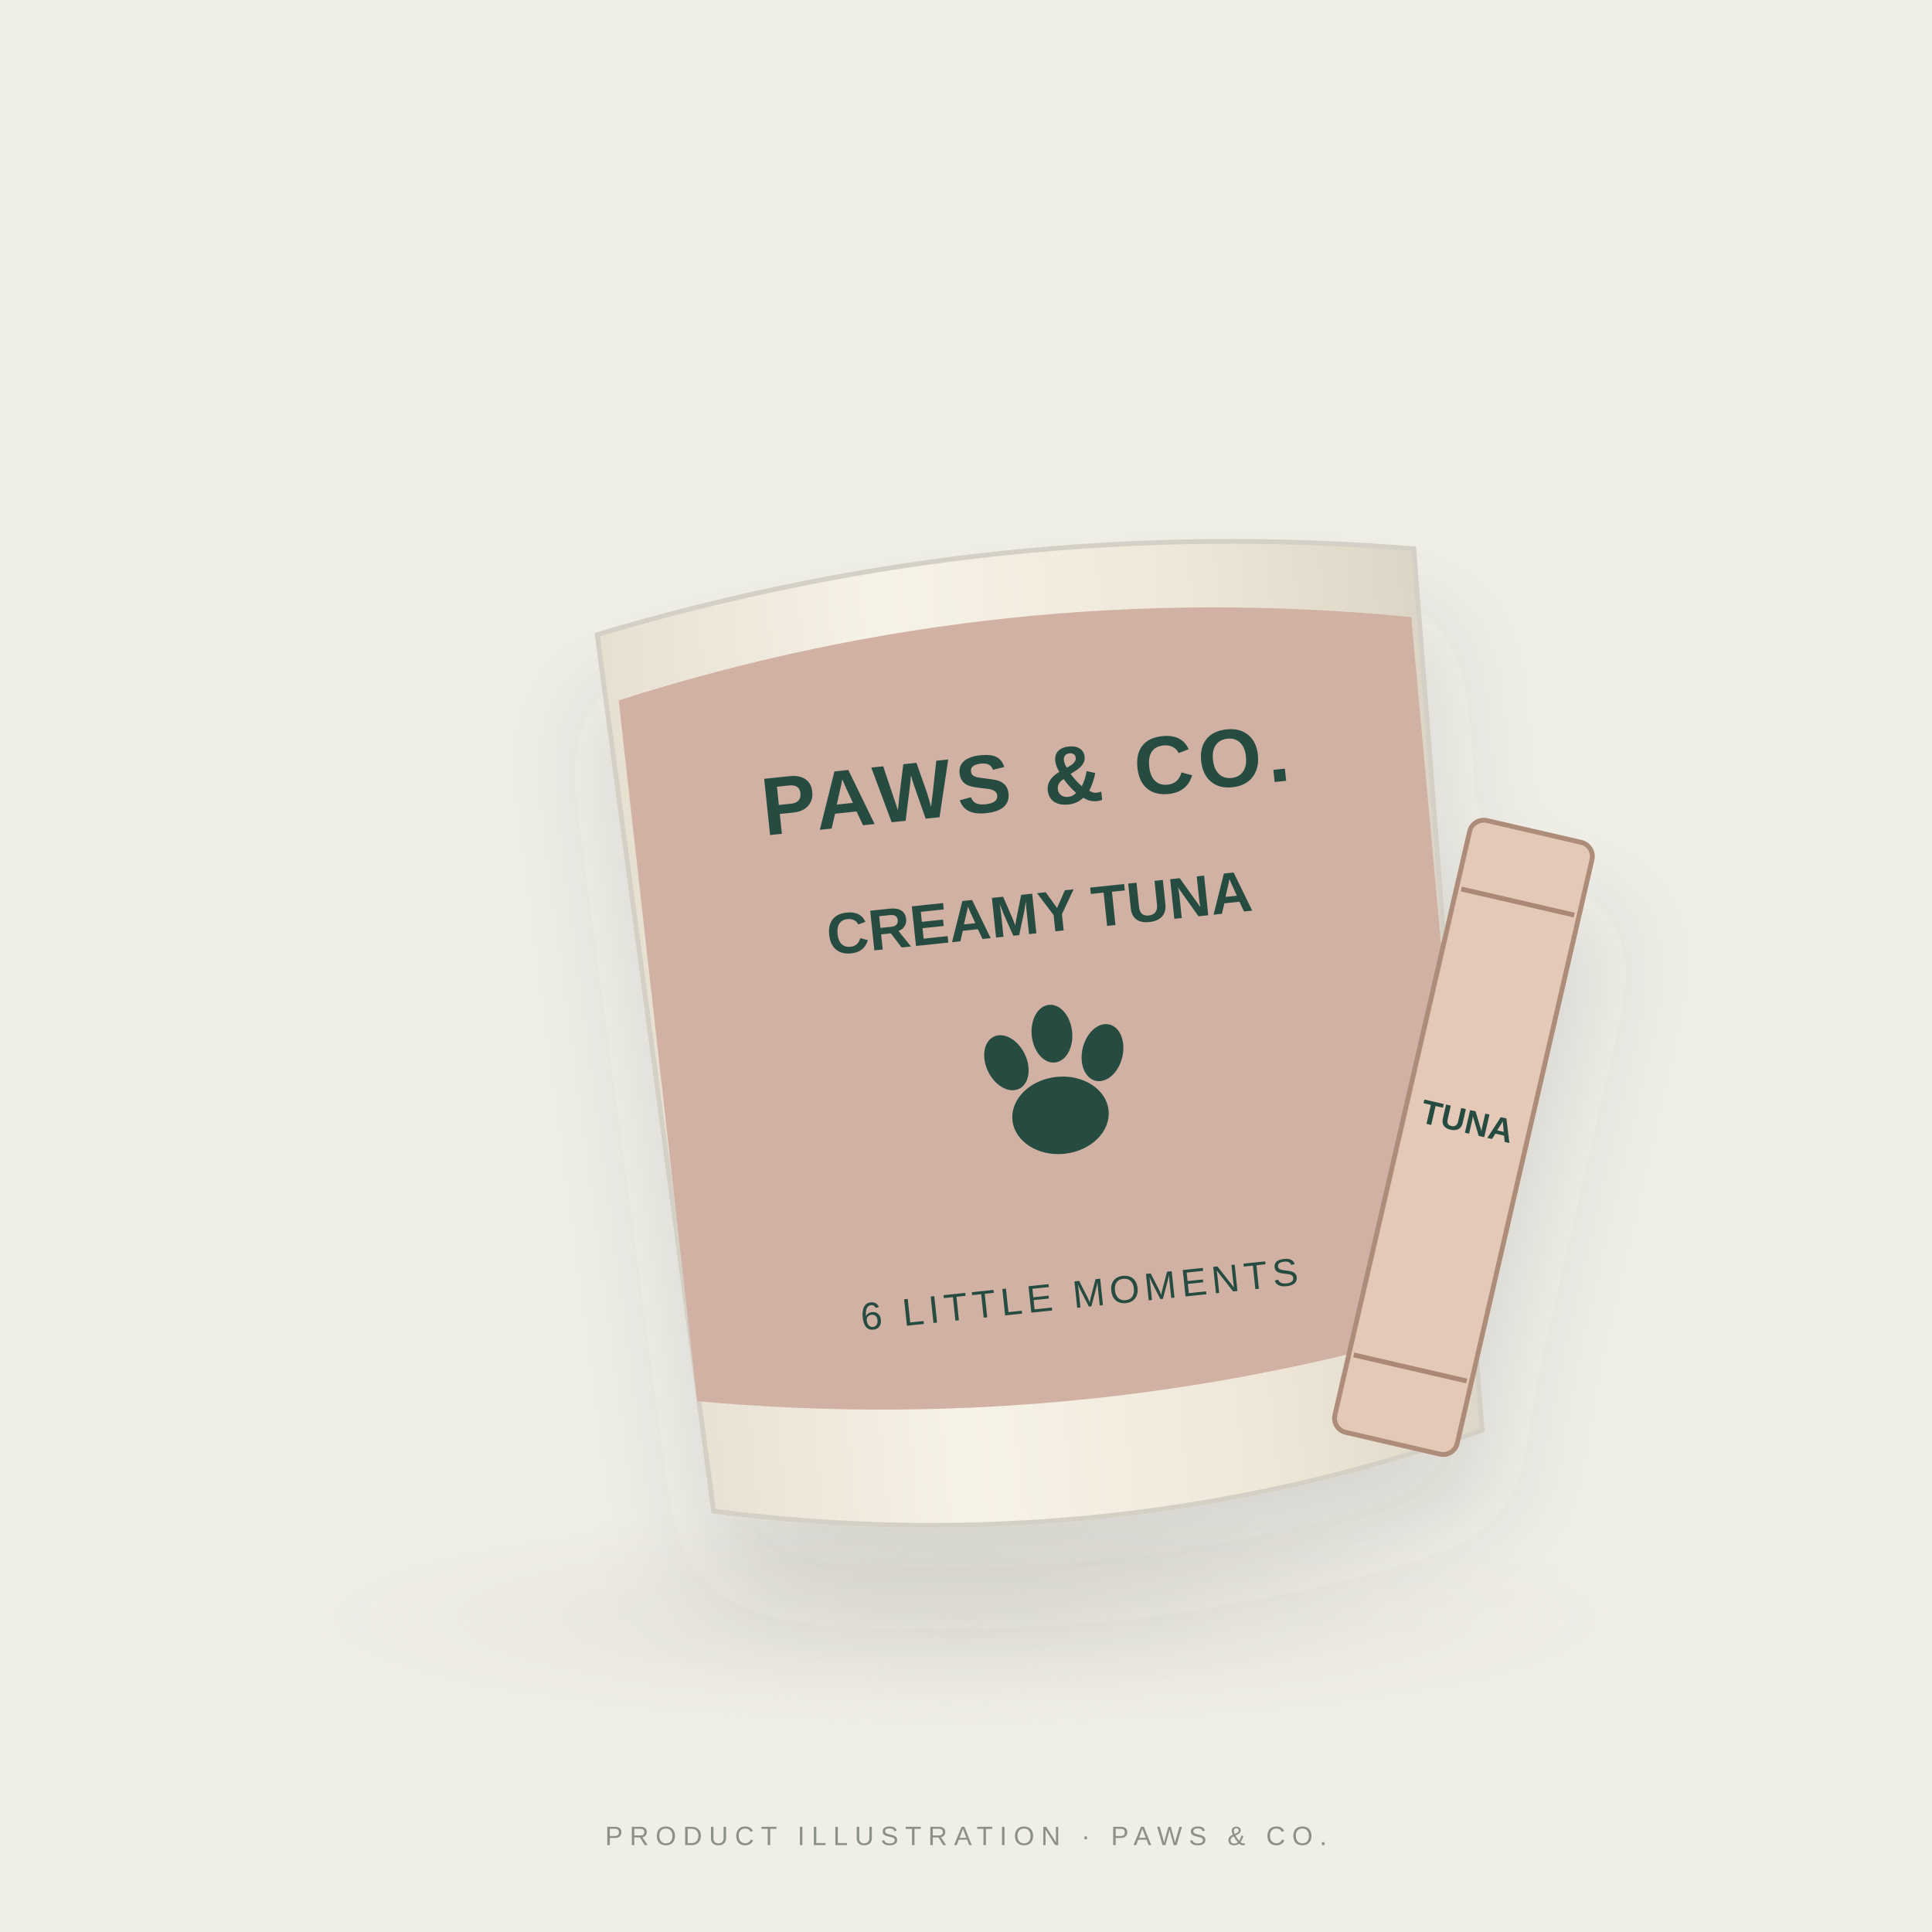
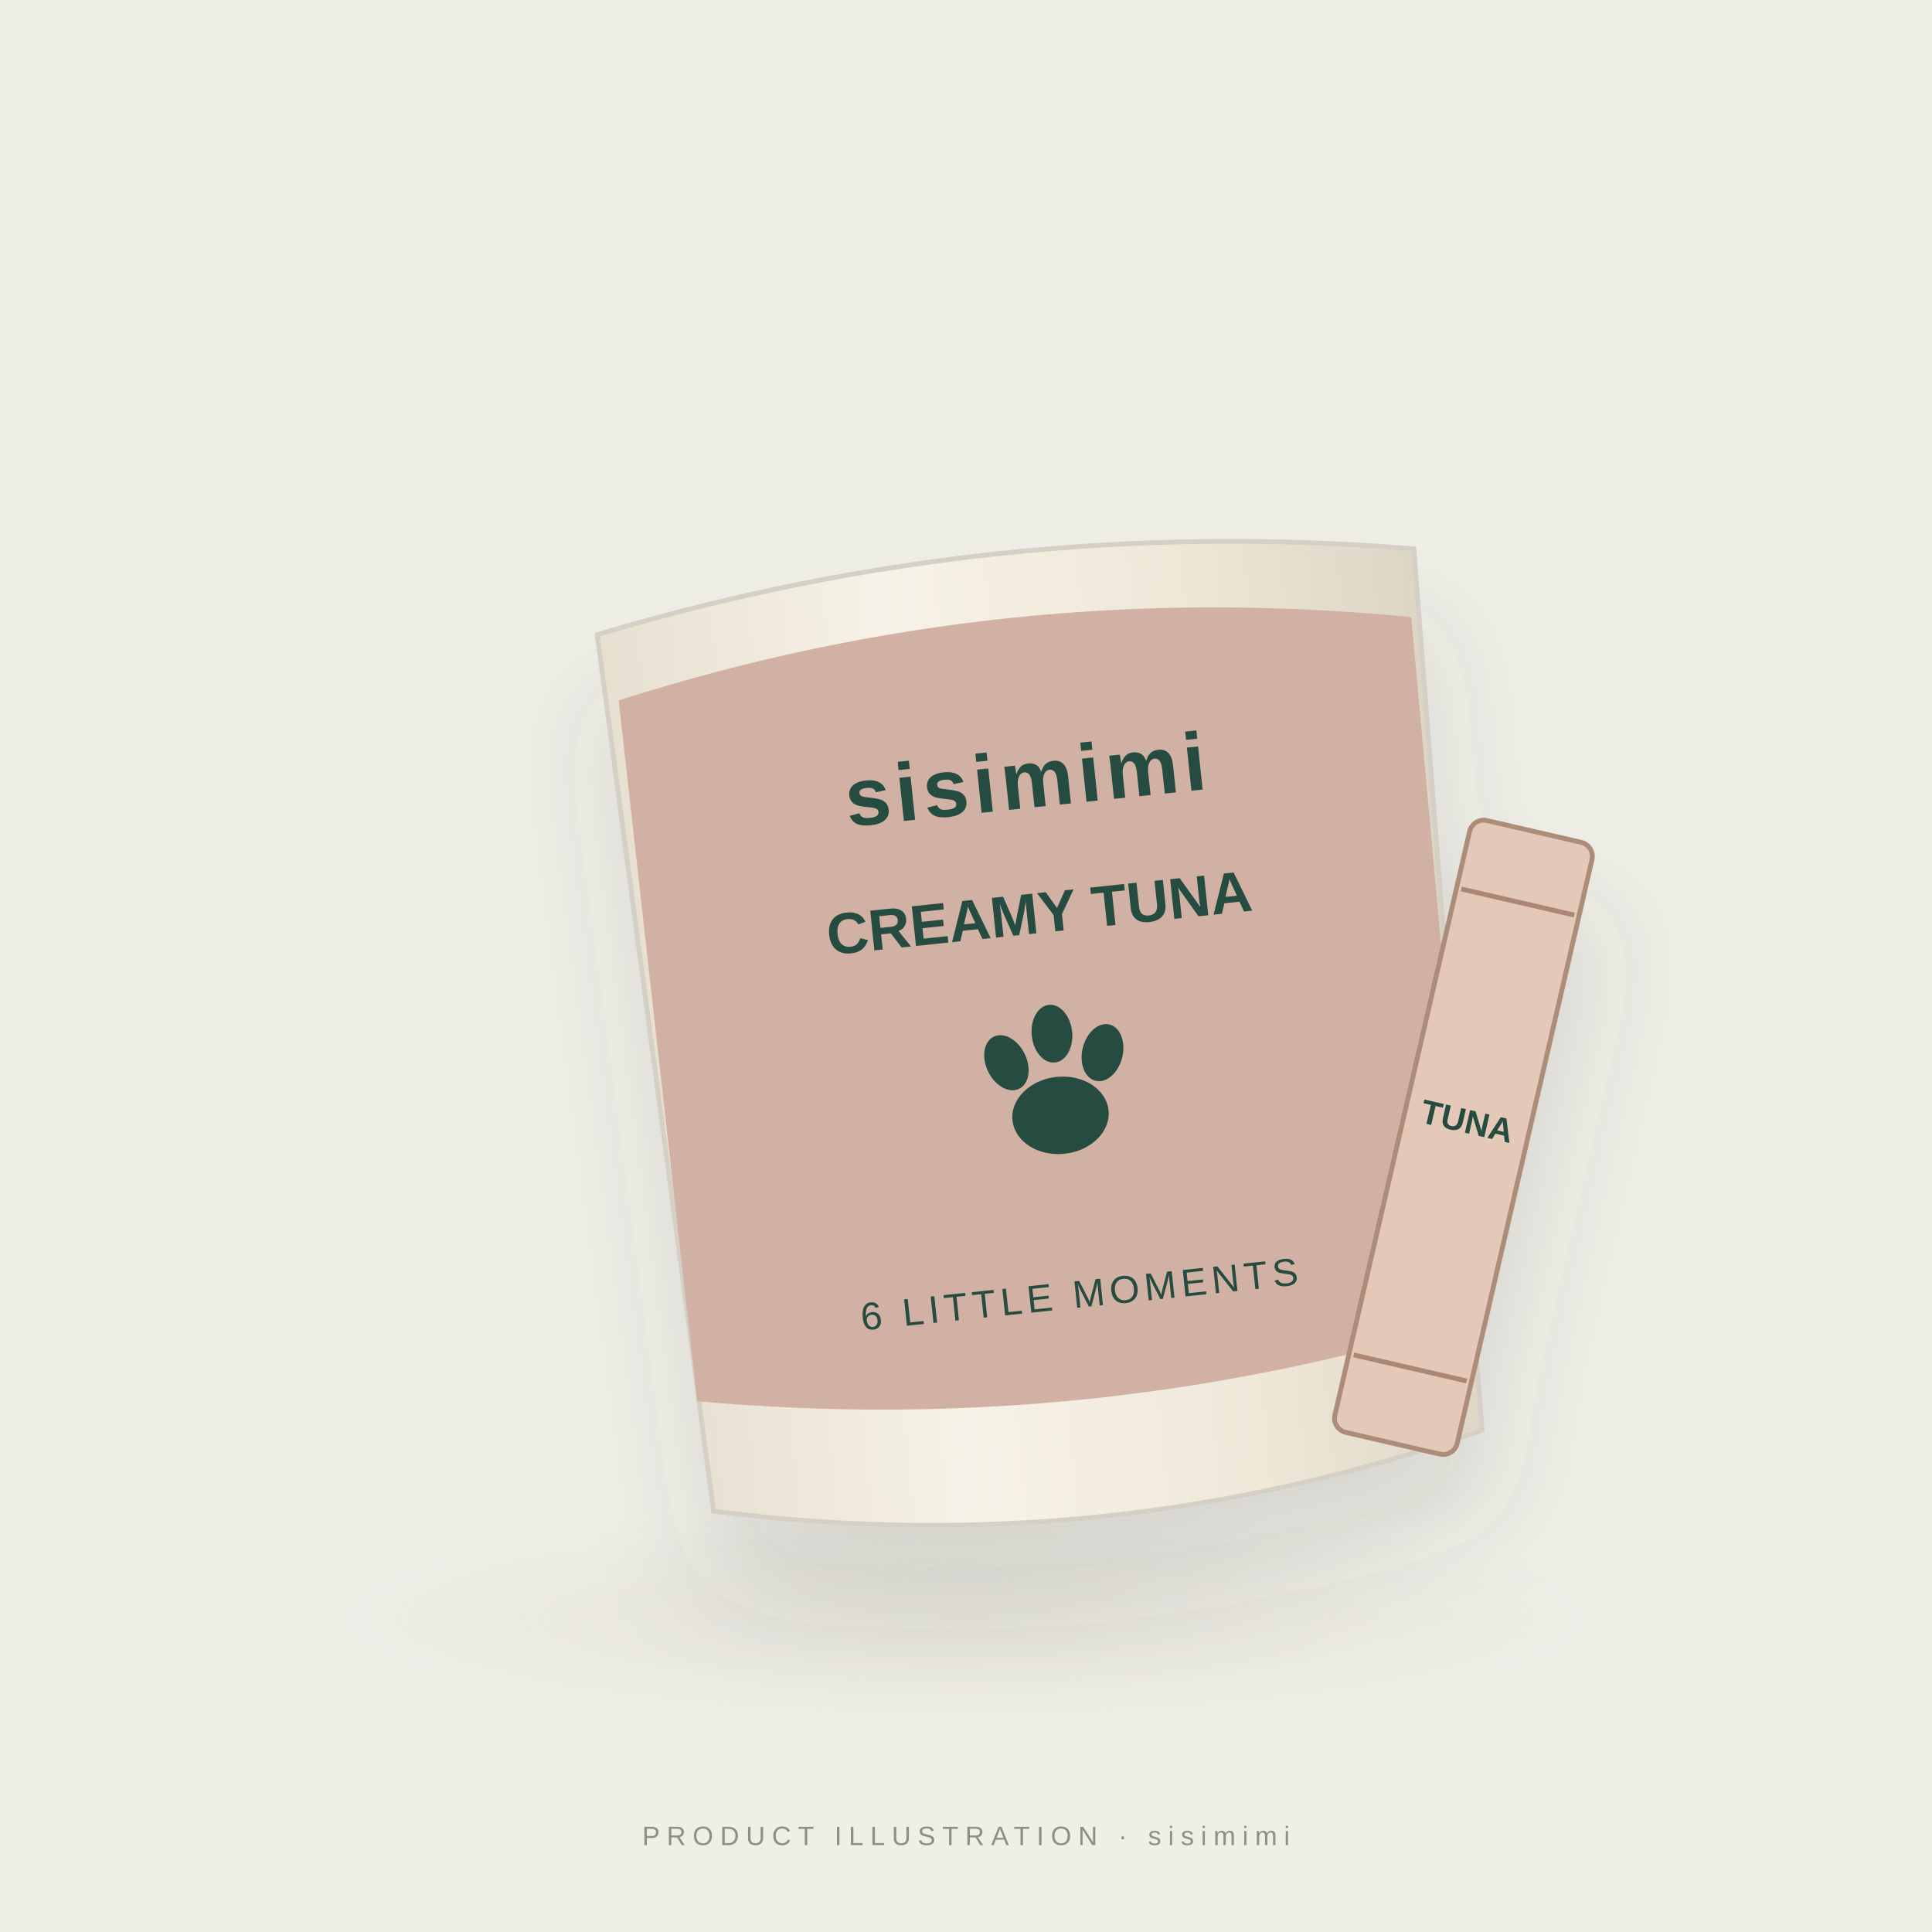
<svg xmlns="http://www.w3.org/2000/svg" viewBox="0 0 400 400" role="img" aria-label="Súp thưởng mèo Creamy Tuna — hình minh họa sản phẩm">
  <defs>
    <linearGradient id="paper" x1="0" y1="0" x2="1" y2="0">
      <stop stop-color="#e7e0d1" />
      <stop offset=".35" stop-color="#f7f2e7" />
      <stop offset=".7" stop-color="#efe8d9" />
      <stop offset="1" stop-color="#dcd5c6" />
    </linearGradient>
    <linearGradient id="metal">
      <stop stop-color="#b8b8af" />
      <stop offset=".28" stop-color="#e3e3db" />
      <stop offset=".7" stop-color="#d4d4c9" />
      <stop offset="1" stop-color="#acaca1" />
    </linearGradient>
    <filter id="shadow" x="-40%" y="-30%" width="180%" height="190%">
      <feDropShadow dx="0" dy="15" stdDeviation="11" flood-color="#4d4b3c" flood-opacity=".14" />
    </filter>
    <radialGradient id="ground">
      <stop stop-color="#c9c7ba" stop-opacity=".3" />
      <stop offset="1" stop-color="#c9c7ba" stop-opacity="0" />
    </radialGradient>
  </defs>
  <rect width="400" height="400" fill="#efeee7" />
  <ellipse cx="200" cy="335" rx="138" ry="23" fill="url(#ground)" />
  <g transform="translate(18 -4) rotate(-6 200 220)" filter="url(#shadow)">
    <path d="M115 126Q200 110 285 126L280 309Q200 328 120 309Z" fill="url(#paper)" stroke="#d5d0c5" />
    <path d="M118 140Q200 123 283 140L281 286Q200 302 119 286Z" fill="#d1b1a4" />
-     <text x="200" y="171" text-anchor="middle" font-family="Arial,sans-serif" font-size="17" font-weight="700" fill="#264c40" letter-spacing="1">PAWS &amp; CO.</text>
+     <text x="200" y="171" text-anchor="middle" font-family="Arial,sans-serif" font-size="17" font-weight="700" fill="#264c40" letter-spacing="1">sisimimi</text>
    <text x="200" y="197" text-anchor="middle" font-family="Arial,sans-serif" font-size="12" font-weight="700" fill="#264c40" letter-spacing="0">CREAMY TUNA</text>
    <g transform="translate(200 230)" color="#264c40">
      <g fill="currentColor">
        <ellipse cx="0" cy="5" rx="10" ry="8" />
        <ellipse cx="-10" cy="-7" rx="4.2" ry="6" transform="rotate(-20 -10 -7)" />
        <ellipse cx="0" cy="-12" rx="4.2" ry="6" />
        <ellipse cx="10" cy="-7" rx="4.2" ry="6" transform="rotate(20 10 -7)" />
      </g>
    </g>
    <text x="200" y="275" text-anchor="middle" font-family="Arial,sans-serif" font-size="8" font-weight="500" fill="#264c40" letter-spacing="1">6 LITTLE MOMENTS</text>
    <g transform="translate(275 270) rotate(19)">
      <rect x="-13" y="-88" width="26" height="130" rx="3" fill="#e4c9b8" stroke="#ad8c79" />
      <text x="0" y="-24" text-anchor="middle" font-family="Arial,sans-serif" font-size="7" font-weight="700" fill="#264c40" letter-spacing="0">TUNA</text>
      <path d="M-12-73H12M-12 26H12" stroke="#aa8875" />
    </g>
  </g>
-   <text x="200" y="382" text-anchor="middle" fill="#8b9187" font-family="Arial,sans-serif" font-size="5.5" letter-spacing="1.4">PRODUCT ILLUSTRATION · PAWS &amp; CO.</text>
+   <text x="200" y="382" text-anchor="middle" fill="#8b9187" font-family="Arial,sans-serif" font-size="5.5" letter-spacing="1.4">PRODUCT ILLUSTRATION · sisimimi</text>
</svg>
